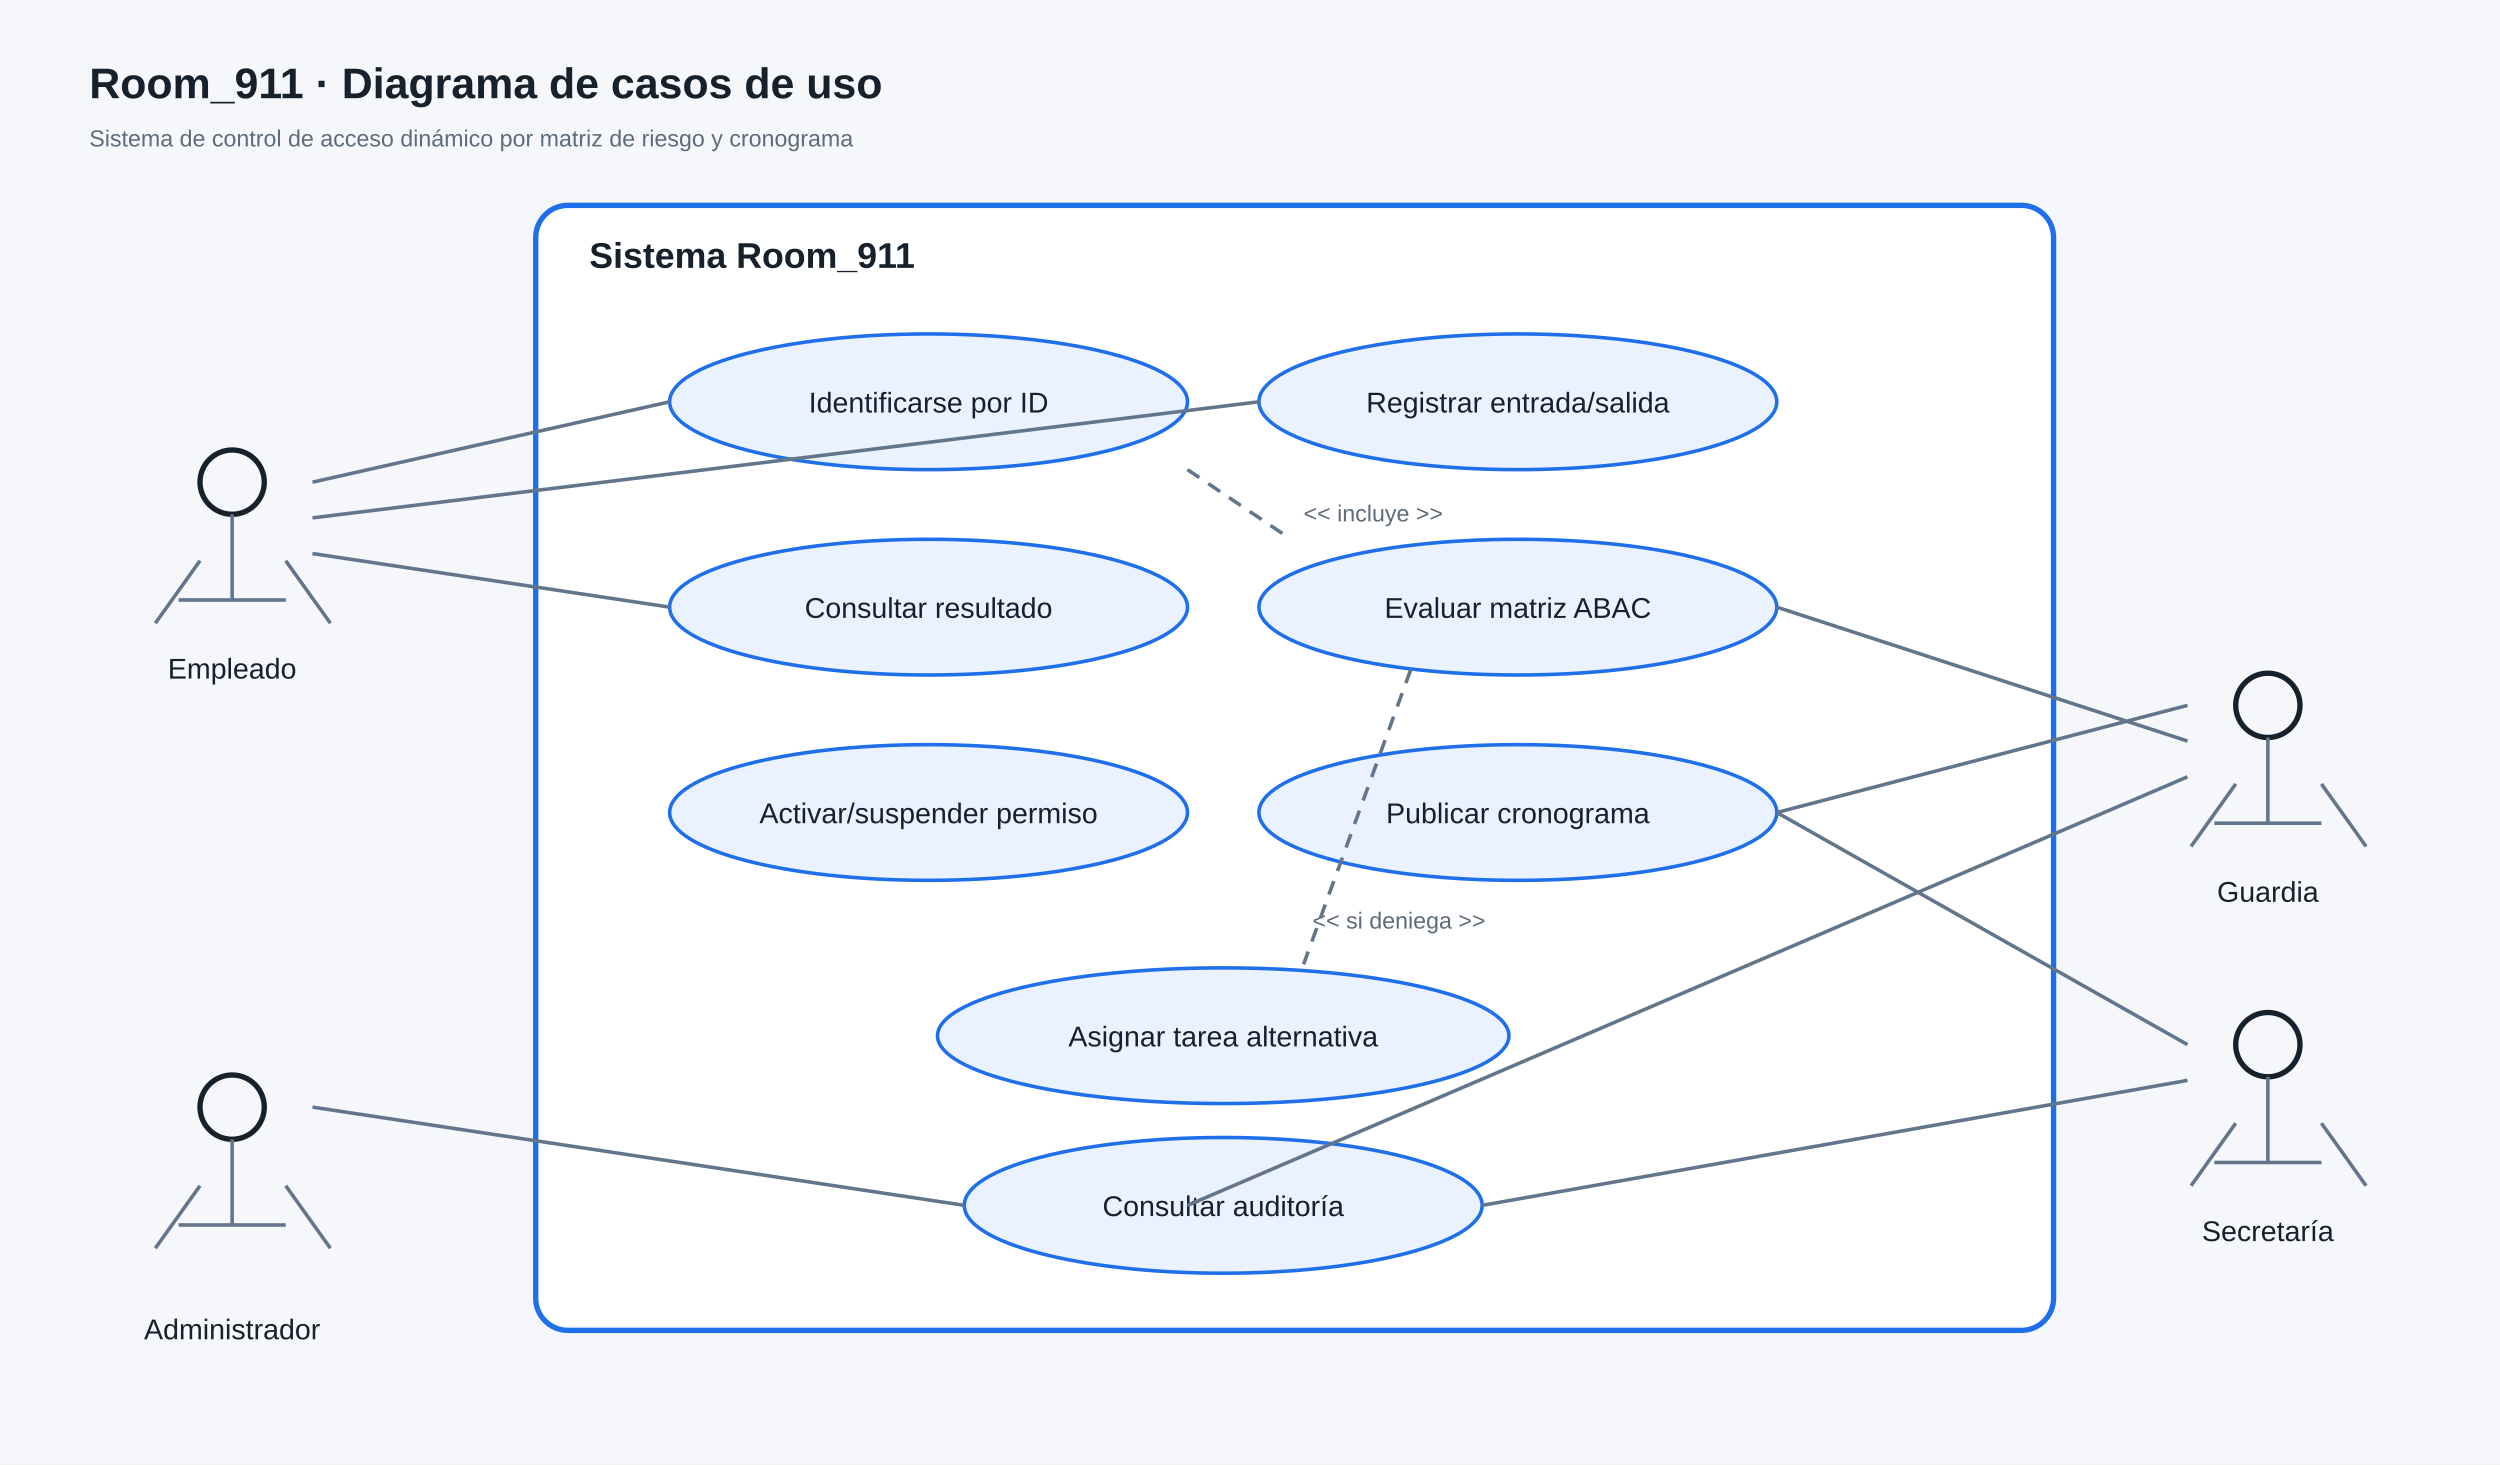
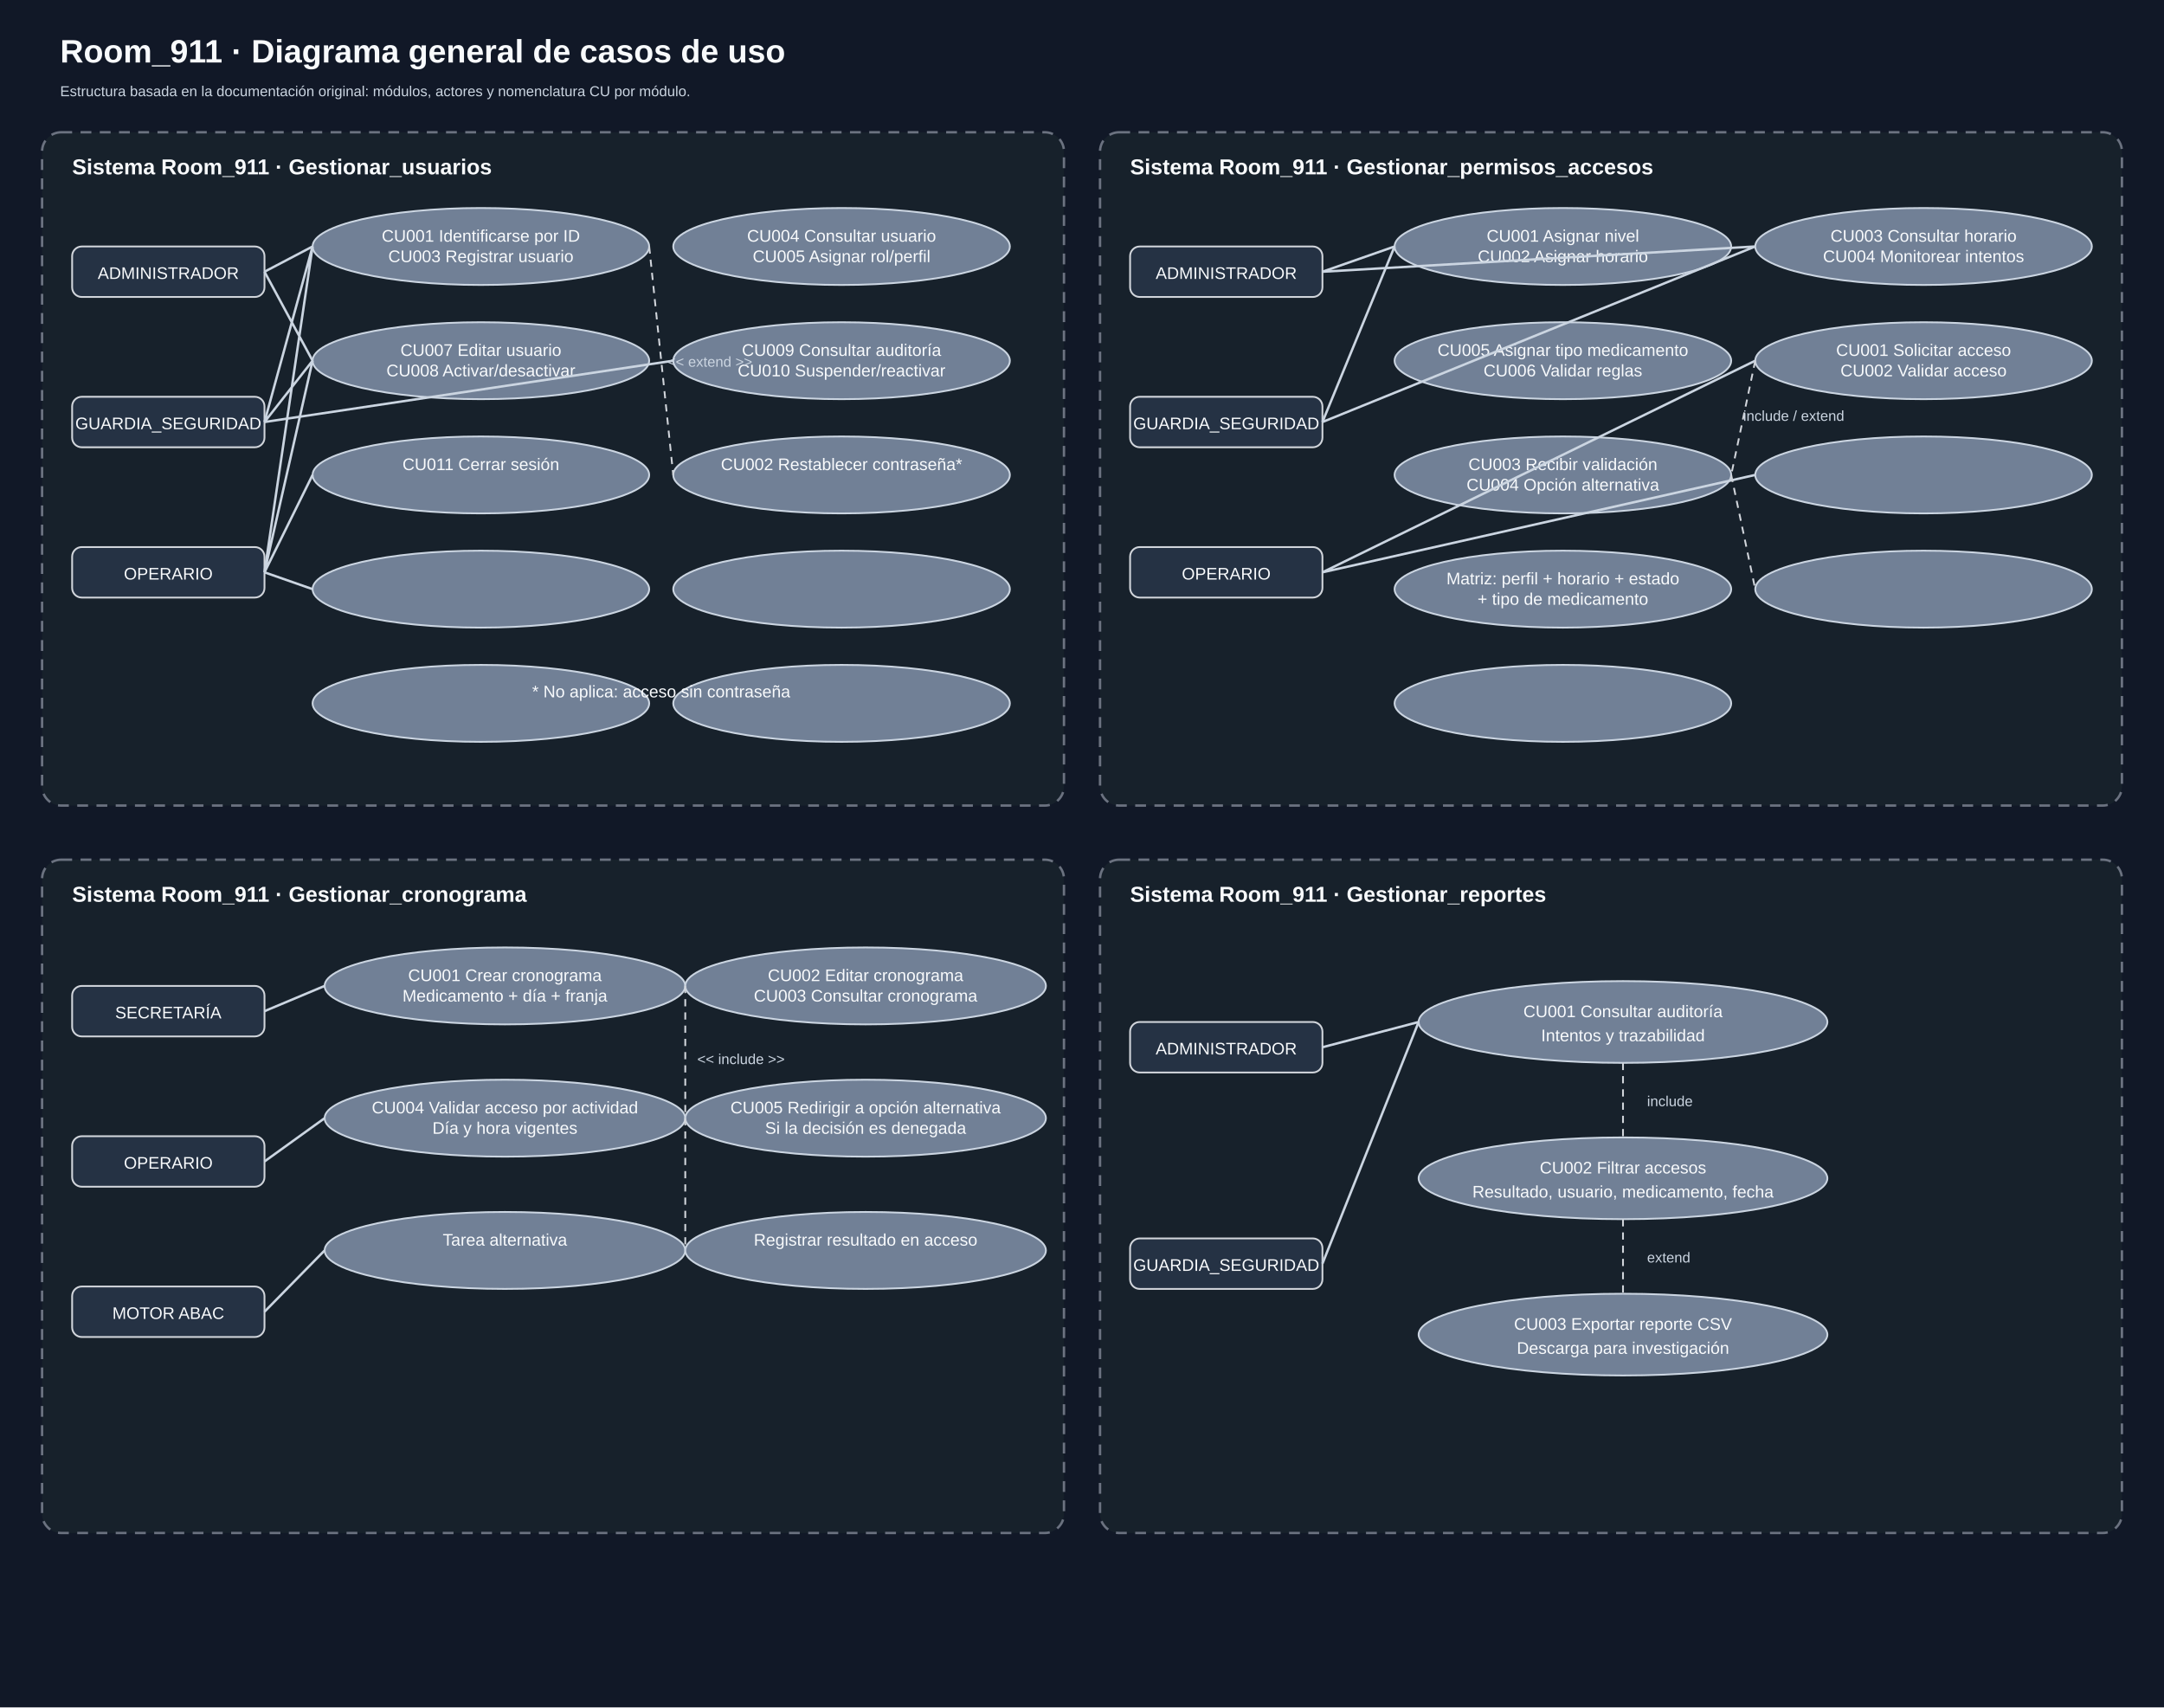
- <svg xmlns="http://www.w3.org/2000/svg" width="1400" height="820" viewBox="0 0 1400 820">
+ <svg xmlns="http://www.w3.org/2000/svg" width="1800" height="1420" viewBox="0 0 1800 1420">
  <style>
-     .bg{fill:#f5f7fb}.sys{fill:#fff;stroke:#1f6feb;stroke-width:3}.uc{fill:#eaf2ff;stroke:#1f6feb;stroke-width:2}.actor{fill:#17212b}.t{font:16px Arial;fill:#17212b}.h{font:bold 24px Arial;fill:#17212b}.s{font:13px Arial;fill:#5d6b7a}.line{stroke:#62758a;stroke-width:2;fill:none}.dash{stroke-dasharray:8 6}
+     .bg{fill:#111827}.sys{fill:#17212b;stroke:#6b7280;stroke-width:2;stroke-dasharray:9 7}.uc{fill:#718096;stroke:#cbd5e1;stroke-width:1.5}.actor{fill:#253244;stroke:#d1d5db;stroke-width:1.5}.t{font:14px Arial;fill:#f8fafc}.small{font:12px Arial;fill:#cbd5e1}.title{font:bold 27px Arial;fill:#f8fafc}.module{font:bold 18px Arial;fill:#f8fafc}.line{stroke:#cbd5e1;stroke-width:2;fill:none}.dash{stroke:#d1d5db;stroke-width:1.5;stroke-dasharray:6 5;fill:none}
  </style>
-   <rect class="bg" width="1400" height="820" />
-   <text x="50" y="55" class="h">Room_911 · Diagrama de casos de uso</text>
-   <text x="50" y="82" class="s">Sistema de control de acceso dinámico por matriz de riesgo y cronograma</text>
-   <rect x="300" y="115" width="850" height="630" rx="18" class="sys" />
-   <text x="330" y="150" class="h" style="font-size:20px">Sistema Room_911</text>
-   <g class="t" text-anchor="middle">
-     <ellipse cx="520" cy="225" rx="145" ry="38" class="uc" />
-     <text x="520" y="231">Identificarse por ID</text>
-     <ellipse cx="850" cy="225" rx="145" ry="38" class="uc" />
-     <text x="850" y="231">Registrar entrada/salida</text>
-     <ellipse cx="520" cy="340" rx="145" ry="38" class="uc" />
-     <text x="520" y="346">Consultar resultado</text>
-     <ellipse cx="850" cy="340" rx="145" ry="38" class="uc" />
-     <text x="850" y="346">Evaluar matriz ABAC</text>
-     <ellipse cx="520" cy="455" rx="145" ry="38" class="uc" />
-     <text x="520" y="461">Activar/suspender permiso</text>
-     <ellipse cx="850" cy="455" rx="145" ry="38" class="uc" />
-     <text x="850" y="461">Publicar cronograma</text>
-     <ellipse cx="685" cy="580" rx="160" ry="38" class="uc" />
-     <text x="685" y="586">Asignar tarea alternativa</text>
-     <ellipse cx="685" cy="675" rx="145" ry="38" class="uc" />
-     <text x="685" y="681">Consultar auditoría</text>
+   <rect width="1800" height="1420" class="bg" />
+   <text x="50" y="52" class="title">Room_911 · Diagrama general de casos de uso</text>
+   <text x="50" y="80" class="small">Estructura basada en la documentación original: módulos, actores y nomenclatura CU por módulo.</text>
+   <rect x="35" y="110" width="850" height="560" rx="16" class="sys" />
+   <text x="60" y="145" class="module">Sistema Room_911 · Gestionar_usuarios</text>
+   <g class="actor">
+     <rect x="60" y="205" width="160" height="42" rx="8" />
+     <rect x="60" y="330" width="160" height="42" rx="8" />
+     <rect x="60" y="455" width="160" height="42" rx="8" />
  </g>
  <g class="t" text-anchor="middle">
-     <circle cx="130" cy="270" r="18" fill="none" stroke="#17212b" stroke-width="3" />
-     <path d="M130 288v48m-30 0h60m-48-22l-25 35m73-35l25 35" class="line" />
-     <text x="130" y="380">Empleado</text>
-     <circle cx="1270" cy="395" r="18" fill="none" stroke="#17212b" stroke-width="3" />
-     <path d="M1270 413v48m-30 0h60m-48-22l-25 35m73-35l25 35" class="line" />
-     <text x="1270" y="505">Guardia</text>
-     <circle cx="1270" cy="585" r="18" fill="none" stroke="#17212b" stroke-width="3" />
-     <path d="M1270 603v48m-30 0h60m-48-22l-25 35m73-35l25 35" class="line" />
-     <text x="1270" y="695">Secretaría</text>
-     <circle cx="130" cy="620" r="18" fill="none" stroke="#17212b" stroke-width="3" />
-     <path d="M130 638v48m-30 0h60m-48-22l-25 35m73-35l25 35" class="line" />
-     <text x="130" y="750">Administrador</text>
+     <text x="140" y="232">ADMINISTRADOR</text>
+     <text x="140" y="357">GUARDIA_SEGURIDAD</text>
+     <text x="140" y="482">OPERARIO</text>
  </g>
-   <path d="M175 270L375 225M175 290L705 225M175 310L375 340" class="line" />
-   <path d="M1225 395L995 455M1225 415L995 340M1225 435L665 675" class="line" />
-   <path d="M1225 585L995 455M1225 605L830 675M175 620L540 675" class="line" />
-   <path d="M665 263L720 300M790 375L730 540" class="line dash" />
-   <text x="730" y="292" class="s">&lt;&lt; incluye &gt;&gt;</text>
-   <text x="735" y="520" class="s">&lt;&lt; si deniega &gt;&gt;</text>
+   <g class="uc" text-anchor="middle">
+     <ellipse cx="400" cy="205" rx="140" ry="32" />
+     <ellipse cx="700" cy="205" rx="140" ry="32" />
+     <ellipse cx="400" cy="300" rx="140" ry="32" />
+     <ellipse cx="700" cy="300" rx="140" ry="32" />
+     <ellipse cx="400" cy="395" rx="140" ry="32" />
+     <ellipse cx="700" cy="395" rx="140" ry="32" />
+     <ellipse cx="400" cy="490" rx="140" ry="32" />
+     <ellipse cx="700" cy="490" rx="140" ry="32" />
+     <ellipse cx="400" cy="585" rx="140" ry="32" />
+     <ellipse cx="700" cy="585" rx="140" ry="32" />
+   </g>
+   <g class="t" text-anchor="middle">
+     <text x="400" y="201">CU001 Identificarse por ID</text>
+     <text x="400" y="218">CU003 Registrar usuario</text>
+     <text x="700" y="201">CU004 Consultar usuario</text>
+     <text x="700" y="218">CU005 Asignar rol/perfil</text>
+     <text x="400" y="296">CU007 Editar usuario</text>
+     <text x="400" y="313">CU008 Activar/desactivar</text>
+     <text x="700" y="296">CU009 Consultar auditoría</text>
+     <text x="700" y="313">CU010 Suspender/reactivar</text>
+     <text x="400" y="391">CU011 Cerrar sesión</text>
+     <text x="700" y="391">CU002 Restablecer contraseña*</text>
+     <text x="550" y="580">* No aplica: acceso sin contraseña</text>
+   </g>
+   <path d="M220 226L260 205M220 226L260 300M220 351L260 205M220 351L260 300M220 351L560 300M220 476L260 205M220 476L260 300M220 476L260 395M220 476L260 490" class="line" />
+   <path d="M540 205L560 395" class="dash" />
+   <text x="555" y="305" class="small">&lt;&lt; extend &gt;&gt;</text>
+   <rect x="915" y="110" width="850" height="560" rx="16" class="sys" />
+   <text x="940" y="145" class="module">Sistema Room_911 · Gestionar_permisos_accesos</text>
+   <g class="actor">
+     <rect x="940" y="205" width="160" height="42" rx="8" />
+     <rect x="940" y="330" width="160" height="42" rx="8" />
+     <rect x="940" y="455" width="160" height="42" rx="8" />
+   </g>
+   <g class="t" text-anchor="middle">
+     <text x="1020" y="232">ADMINISTRADOR</text>
+     <text x="1020" y="357">GUARDIA_SEGURIDAD</text>
+     <text x="1020" y="482">OPERARIO</text>
+   </g>
+   <g class="uc" text-anchor="middle">
+     <ellipse cx="1300" cy="205" rx="140" ry="32" />
+     <ellipse cx="1600" cy="205" rx="140" ry="32" />
+     <ellipse cx="1300" cy="300" rx="140" ry="32" />
+     <ellipse cx="1600" cy="300" rx="140" ry="32" />
+     <ellipse cx="1300" cy="395" rx="140" ry="32" />
+     <ellipse cx="1600" cy="395" rx="140" ry="32" />
+     <ellipse cx="1300" cy="490" rx="140" ry="32" />
+     <ellipse cx="1600" cy="490" rx="140" ry="32" />
+     <ellipse cx="1300" cy="585" rx="140" ry="32" />
+   </g>
+   <g class="t" text-anchor="middle">
+     <text x="1300" y="201">CU001 Asignar nivel</text>
+     <text x="1300" y="218">CU002 Asignar horario</text>
+     <text x="1600" y="201">CU003 Consultar horario</text>
+     <text x="1600" y="218">CU004 Monitorear intentos</text>
+     <text x="1300" y="296">CU005 Asignar tipo medicamento</text>
+     <text x="1300" y="313">CU006 Validar reglas</text>
+     <text x="1600" y="296">CU001 Solicitar acceso</text>
+     <text x="1600" y="313">CU002 Validar acceso</text>
+     <text x="1300" y="391">CU003 Recibir validación</text>
+     <text x="1300" y="408">CU004 Opción alternativa</text>
+     <text x="1300" y="486">Matriz: perfil + horario + estado</text>
+     <text x="1300" y="503">+ tipo de medicamento</text>
+   </g>
+   <path d="M1100 226L1160 205M1100 226L1460 205M1100 351L1160 205M1100 351L1460 205M1100 476L1460 300M1100 476L1460 395" class="line" />
+   <path d="M1460 300L1440 395M1440 395L1460 490" class="dash" />
+   <text x="1450" y="350" class="small">include / extend</text>
+   <rect x="35" y="715" width="850" height="560" rx="16" class="sys" />
+   <text x="60" y="750" class="module">Sistema Room_911 · Gestionar_cronograma</text>
+   <g class="actor">
+     <rect x="60" y="820" width="160" height="42" rx="8" />
+     <rect x="60" y="945" width="160" height="42" rx="8" />
+     <rect x="60" y="1070" width="160" height="42" rx="8" />
+   </g>
+   <g class="t" text-anchor="middle">
+     <text x="140" y="847">SECRETARÍA</text>
+     <text x="140" y="972">OPERARIO</text>
+     <text x="140" y="1097">MOTOR ABAC</text>
+   </g>
+   <g class="uc" text-anchor="middle">
+     <ellipse cx="420" cy="820" rx="150" ry="32" />
+     <ellipse cx="720" cy="820" rx="150" ry="32" />
+     <ellipse cx="420" cy="930" rx="150" ry="32" />
+     <ellipse cx="720" cy="930" rx="150" ry="32" />
+     <ellipse cx="420" cy="1040" rx="150" ry="32" />
+     <ellipse cx="720" cy="1040" rx="150" ry="32" />
+   </g>
+   <g class="t" text-anchor="middle">
+     <text x="420" y="816">CU001 Crear cronograma</text>
+     <text x="420" y="833">Medicamento + día + franja</text>
+     <text x="720" y="816">CU002 Editar cronograma</text>
+     <text x="720" y="833">CU003 Consultar cronograma</text>
+     <text x="420" y="926">CU004 Validar acceso por actividad</text>
+     <text x="420" y="943">Día y hora vigentes</text>
+     <text x="720" y="926">CU005 Redirigir a opción alternativa</text>
+     <text x="720" y="943">Si la decisión es denegada</text>
+     <text x="420" y="1036">Tarea alternativa</text>
+     <text x="720" y="1036">Registrar resultado en acceso</text>
+   </g>
+   <path d="M220 841L270 820M220 966L270 930M220 1091L270 1040" class="line" />
+   <path d="M570 820L570 930M570 930L570 1040" class="dash" />
+   <text x="580" y="885" class="small">&lt;&lt; include &gt;&gt;</text>
+   <rect x="915" y="715" width="850" height="560" rx="16" class="sys" />
+   <text x="940" y="750" class="module">Sistema Room_911 · Gestionar_reportes</text>
+   <g class="actor">
+     <rect x="940" y="850" width="160" height="42" rx="8" />
+     <rect x="940" y="1030" width="160" height="42" rx="8" />
+   </g>
+   <g class="t" text-anchor="middle">
+     <text x="1020" y="877">ADMINISTRADOR</text>
+     <text x="1020" y="1057">GUARDIA_SEGURIDAD</text>
+   </g>
+   <g class="uc" text-anchor="middle">
+     <ellipse cx="1350" cy="850" rx="170" ry="34" />
+     <ellipse cx="1350" cy="980" rx="170" ry="34" />
+     <ellipse cx="1350" cy="1110" rx="170" ry="34" />
+   </g>
+   <g class="t" text-anchor="middle">
+     <text x="1350" y="846">CU001 Consultar auditoría</text>
+     <text x="1350" y="866">Intentos y trazabilidad</text>
+     <text x="1350" y="976">CU002 Filtrar accesos</text>
+     <text x="1350" y="996">Resultado, usuario, medicamento, fecha</text>
+     <text x="1350" y="1106">CU003 Exportar reporte CSV</text>
+     <text x="1350" y="1126">Descarga para investigación</text>
+   </g>
+   <path d="M1100 871L1180 850M1100 1051L1180 850" class="line" />
+   <path d="M1350 884V946M1350 1014V1076" class="dash" />
+   <text x="1370" y="920" class="small">include</text>
+   <text x="1370" y="1050" class="small">extend</text>
</svg>
